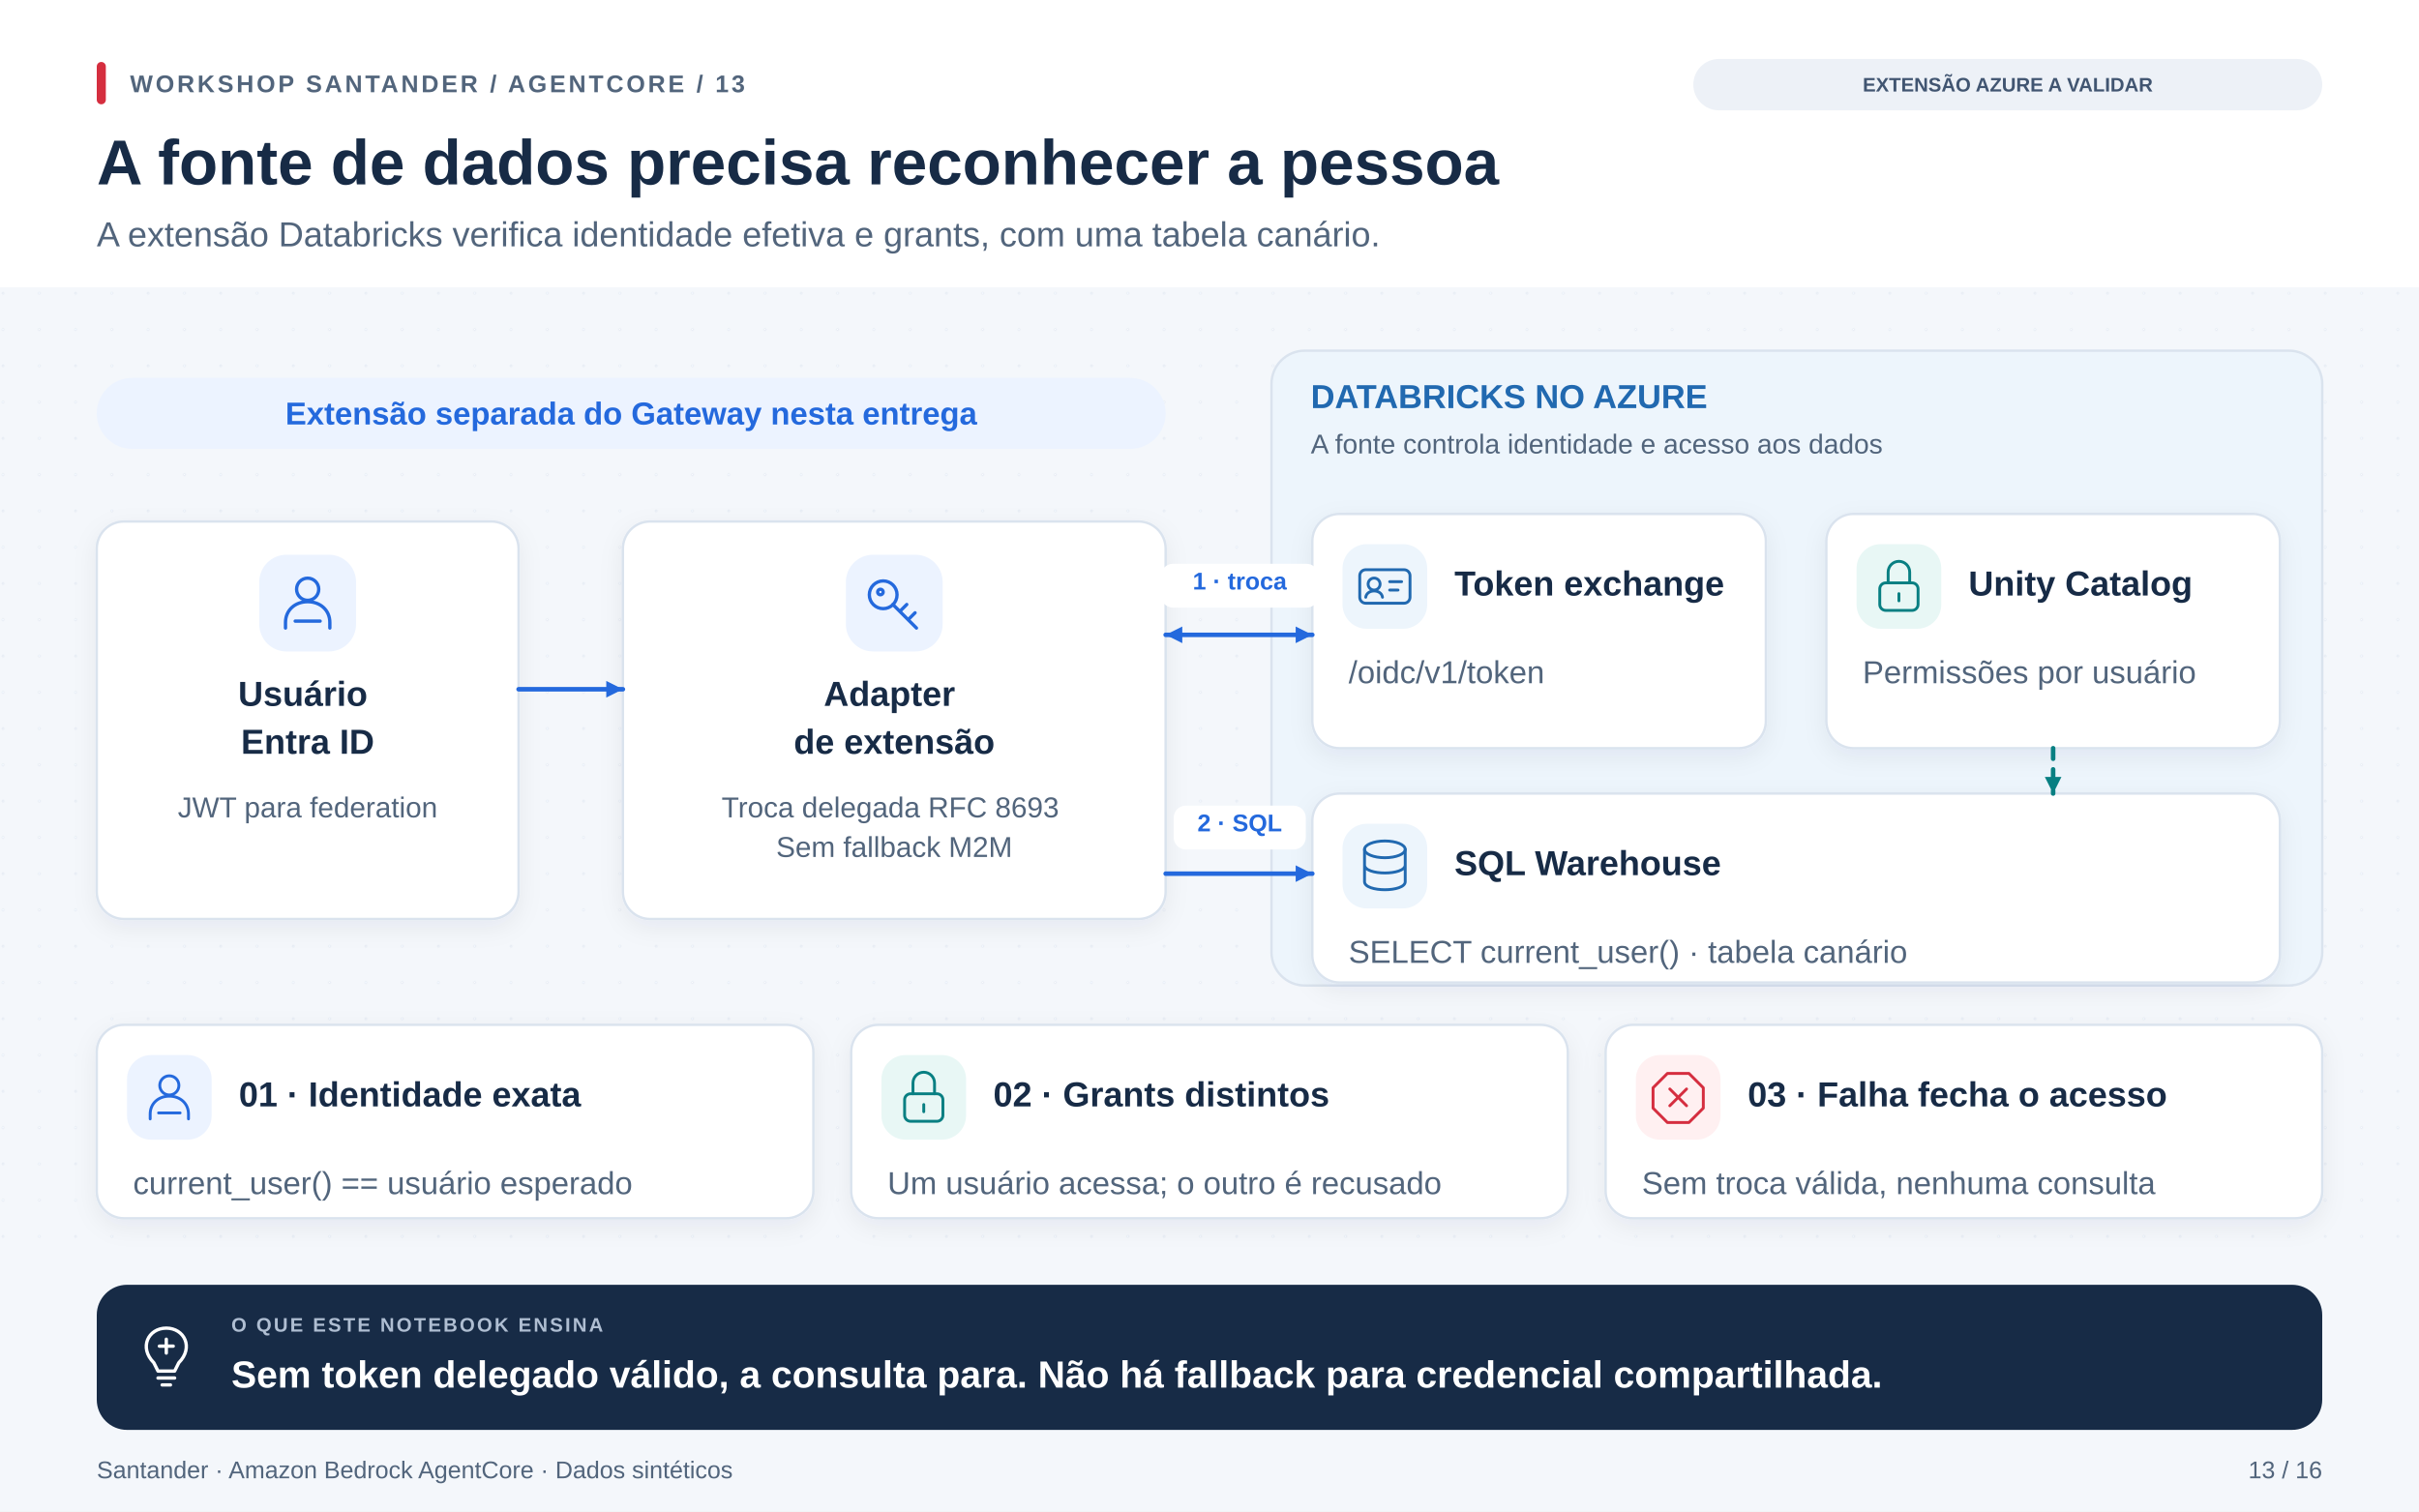
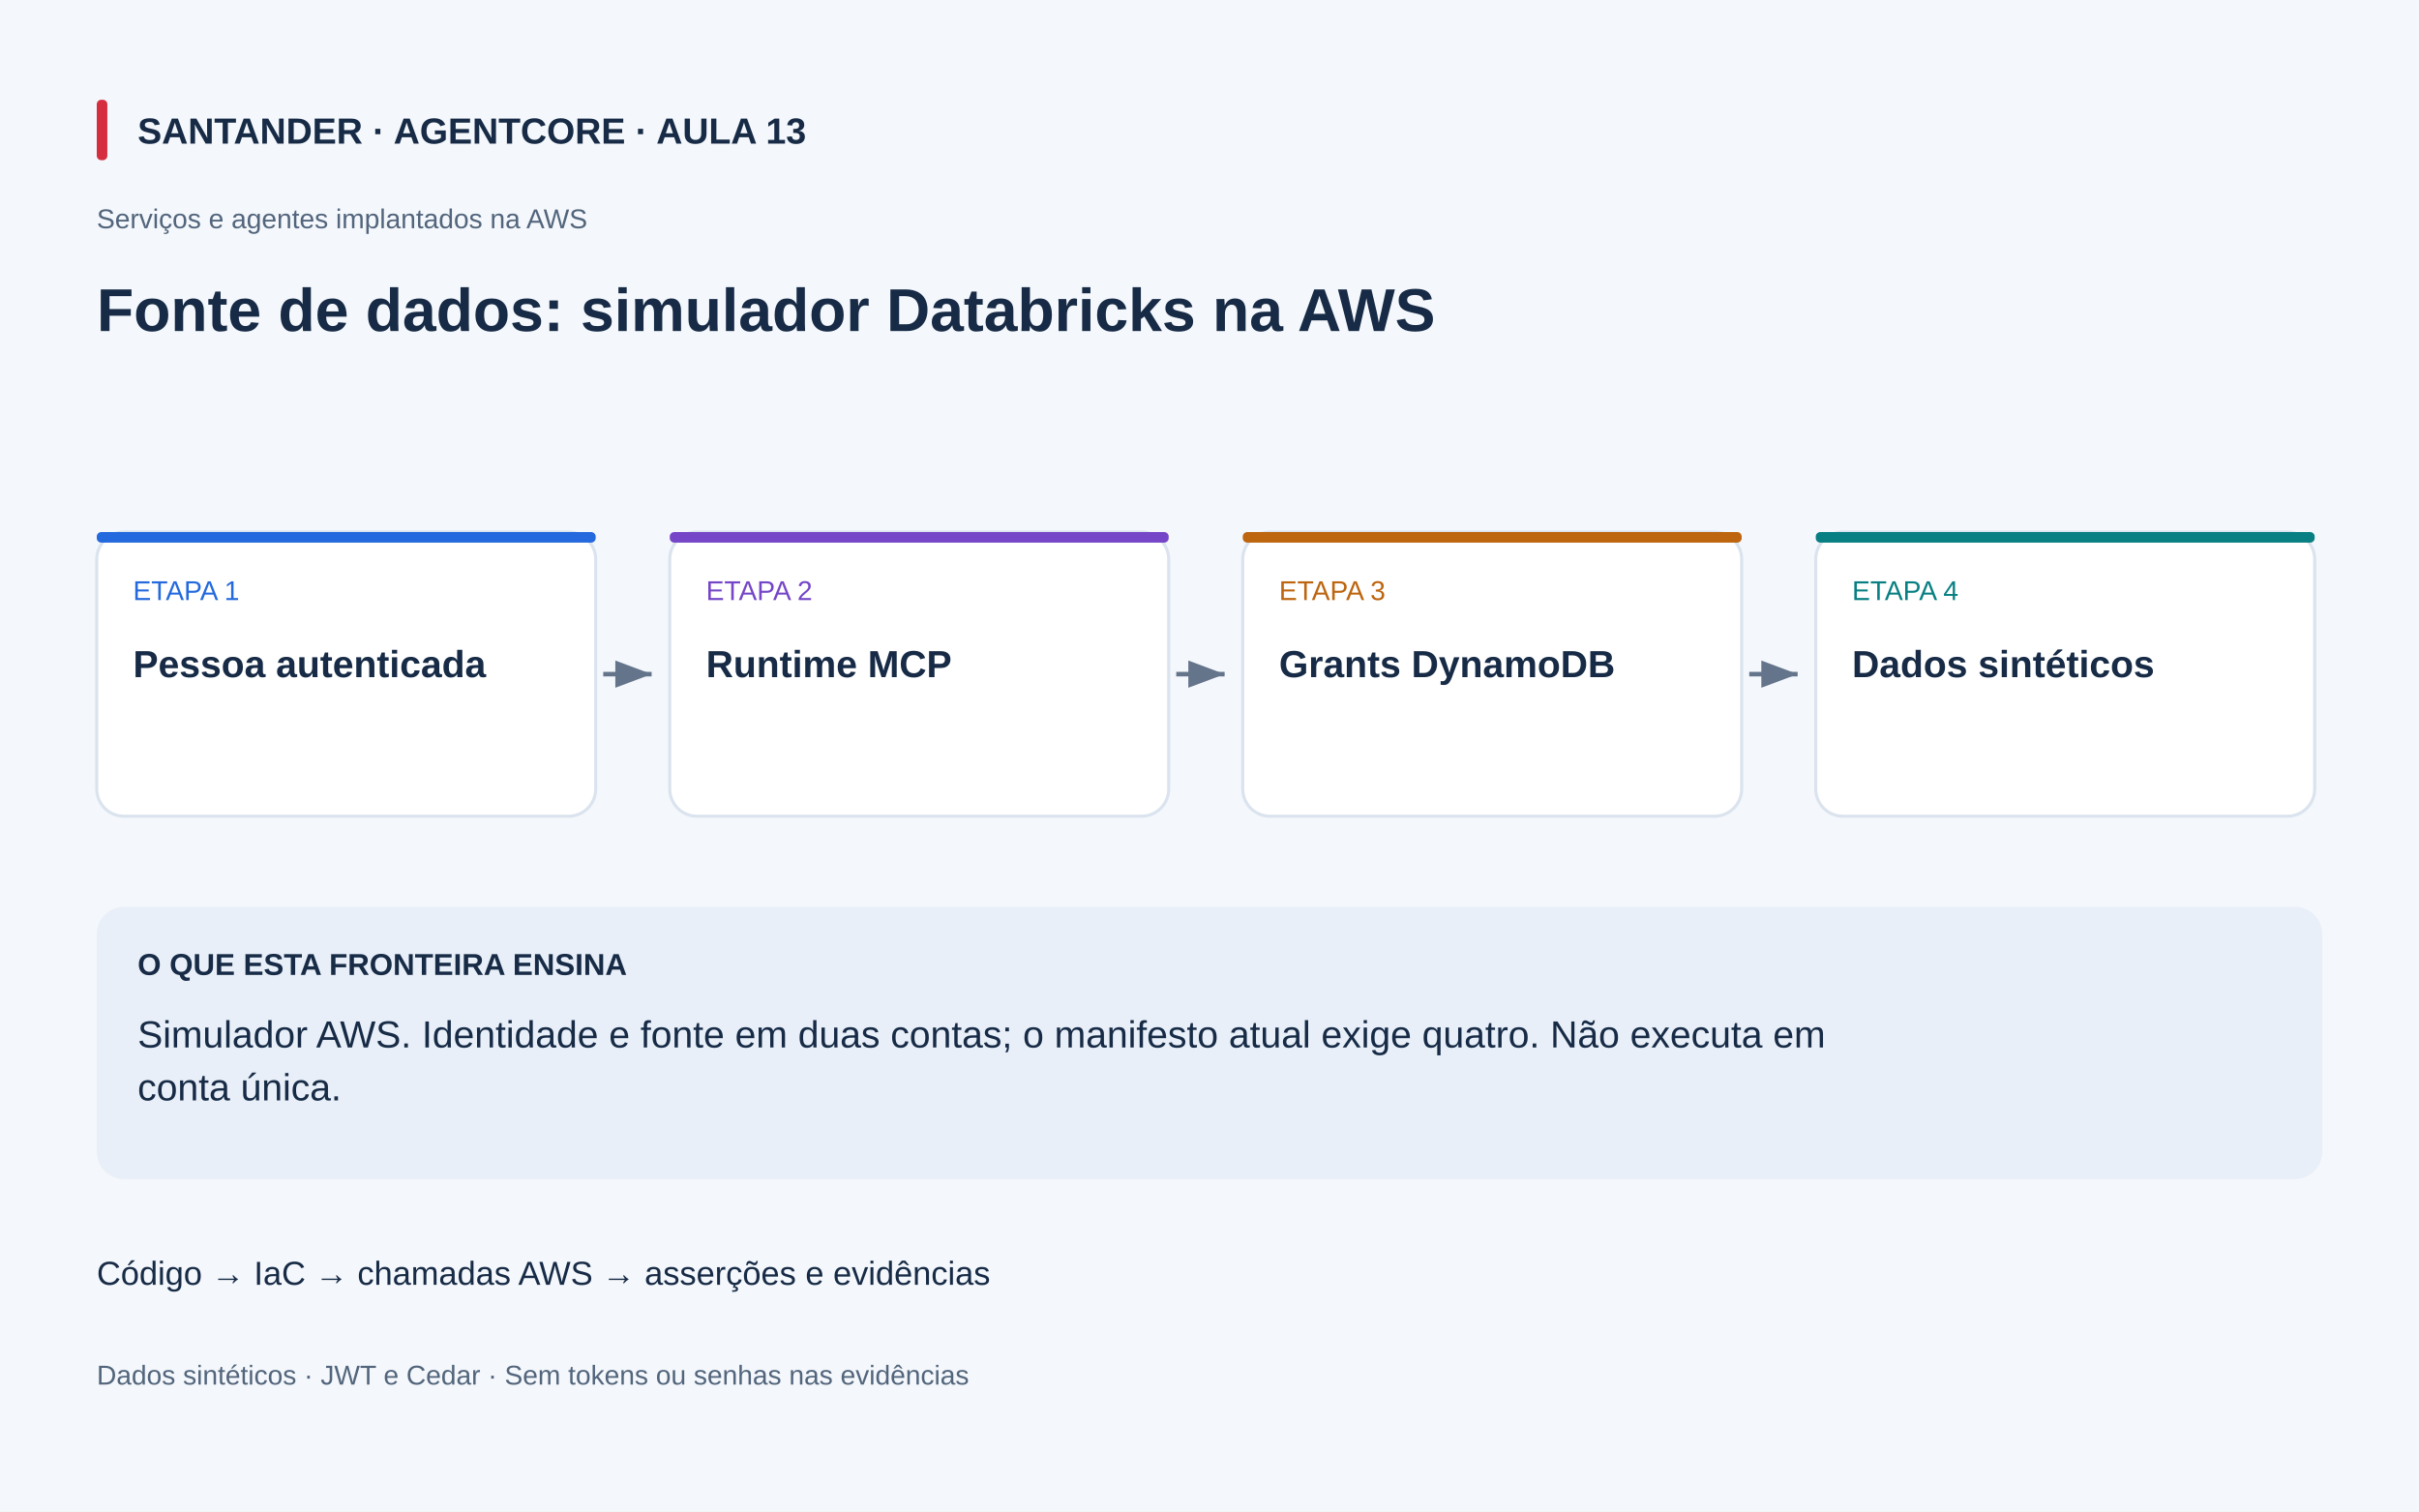
<svg xmlns="http://www.w3.org/2000/svg" width="1600" height="1000" viewBox="0 0 1600 1000" role="img" aria-labelledby="title desc">
+   <rect width="1600" height="1000" fill="#f4f7fb" />
  <defs>
-     <filter id="shadow" x="-20%" y="-20%" width="140%" height="150%">
-       <feDropShadow dx="0" dy="5" stdDeviation="8" flood-color="#172B46" flood-opacity=".06" />
-     </filter>
-     <pattern id="dots" width="24" height="24" patternUnits="userSpaceOnUse">
-       <circle cx="2" cy="2" r="1" fill="#DDE5EF" />
-     </pattern>
+     <marker id="arrow" markerWidth="10" markerHeight="10" refX="8" refY="3" orient="auto">
+       <path d="M0,0 L8,3 L0,6" fill="#64748b" />
+     </marker>
  </defs>
-   <rect x="0" y="0" width="1600" height="1000" rx="0" fill="#F4F7FB" />
-   <rect x="0" y="190" width="1600" height="650" fill="url(#dots)" opacity=".5" />
-   <rect x="0" y="0" width="1600" height="190" rx="0" fill="#FFFFFF" />
-   <rect x="64" y="41" width="6" height="28" rx="3" fill="#D52E3F" />
-   <text class="" x="86" y="61" fill="#52657C" font-family="Arial,Helvetica,sans-serif" font-size="16" font-weight="700" text-anchor="start" letter-spacing="1.8">
-     <tspan x="86" dy="0">WORKSHOP SANTANDER  /  AGENTCORE  /  13</tspan>
-   </text>
-   <text class="" x="64" y="122" fill="#172B46" font-family="Arial,Helvetica,sans-serif" font-size="42" font-weight="700" text-anchor="start">
-     <tspan x="64" dy="0">A fonte de dados precisa reconhecer a pessoa</tspan>
-   </text>
-   <text class="" x="64" y="163" fill="#52657C" font-family="Arial,Helvetica,sans-serif" font-size="23" font-weight="400" text-anchor="start">
-     <tspan x="64" dy="0">A extensão Databricks verifica identidade efetiva e grants, com uma tabela canário.</tspan>
-   </text>
-   <rect x="1120" y="39" width="416" height="34" rx="17.0" fill="#EDF1F7" />
-   <text class="" x="1328.0" y="60.55" fill="#415571" font-family="Arial,Helvetica,sans-serif" font-size="13" font-weight="700" text-anchor="middle">
-     <tspan x="1328.0" dy="0">EXTENSÃO AZURE A VALIDAR</tspan>
-   </text>
-   <rect x="64" y="850" width="1472" height="96" rx="20" fill="#172B46" />
-   <g transform="translate(88 875) scale(0.9166667)" fill="none" stroke="#FFFFFF" stroke-width="2.4" stroke-linecap="round" stroke-linejoin="round" aria-hidden="true">
-     <path d="M15 29c-11-11-4-25 9-25s20 14 9 25l-3 6H18zM18 40h12m-9 5h6M24 12v10m-5-5h10" />
-   </g>
-   <text class="" x="153" y="881" fill="#AFBED2" font-family="Arial,Helvetica,sans-serif" font-size="13" font-weight="700" text-anchor="start" letter-spacing="1.4">
-     <tspan x="153" dy="0">O QUE ESTE NOTEBOOK ENSINA</tspan>
-   </text>
-   <text class="" x="153" y="918" fill="#FFFFFF" font-family="Arial,Helvetica,sans-serif" font-size="25" font-weight="600" text-anchor="start">
-     <tspan x="153" dy="0">Sem token delegado válido, a consulta para. Não há fallback para credencial compartilhada.</tspan>
-   </text>
-   <text class="" x="64" y="978" fill="#52657C" font-family="Arial,Helvetica,sans-serif" font-size="16" font-weight="400" text-anchor="start">
-     <tspan x="64" dy="0">Santander  ·  Amazon Bedrock AgentCore  ·  Dados sintéticos</tspan>
-   </text>
-   <text class="" x="1536" y="978" fill="#52657C" font-family="Arial,Helvetica,sans-serif" font-size="16" font-weight="400" text-anchor="end">
-     <tspan x="1536" dy="0">13 / 16</tspan>
-   </text>
-   <rect x="841" y="232" width="695" height="420" rx="22" fill="#EDF5FC" stroke="#DAE3EE" stroke-width="1.6" />
-   <text class="" x="867" y="270" fill="#2169B0" font-family="Arial,Helvetica,sans-serif" font-size="22" font-weight="700" text-anchor="start">
-     <tspan x="867" dy="0">DATABRICKS NO AZURE</tspan>
-   </text>
-   <text class="" x="867" y="300" fill="#52657C" font-family="Arial,Helvetica,sans-serif" font-size="18" font-weight="400" text-anchor="start">
-     <tspan x="867" dy="0">A fonte controla identidade e acesso aos dados</tspan>
-   </text>
-   <g class="node" data-x="64" data-y="345" data-w="279" data-h="263">
-     <rect x="64" y="345" width="279" height="263" rx="18" fill="#FFFFFF" stroke="#DAE3EE" stroke-width="1.6" filter="url(#shadow)" />
-     <rect x="171.5" y="367" width="64" height="64" rx="18" fill="#ECF3FF" />
-     <g transform="translate(181.5 377) scale(0.9166667)" fill="none" stroke="#2469DD" stroke-width="2.4" stroke-linecap="round" stroke-linejoin="round" aria-hidden="true">
-       <circle cx="24" cy="14" r="8" />
-       <path d="M8 42v-4c0-9 7-15 16-15s16 6 16 15v4" />
-       <path d="M15 37h18" />
-     </g>
-     <text class="node-text" x="203.5" y="467" fill="#172B46" font-family="Arial,Helvetica,sans-serif" font-size="23" font-weight="700" text-anchor="middle">
-       <tspan x="203.5" dy="0">Usuário</tspan>
-       <tspan x="203.5" dy="31.7">Entra ID</tspan>
-     </text>
-     <text class="node-text" x="203.5" y="540.74" fill="#52657C" font-family="Arial,Helvetica,sans-serif" font-size="19" font-weight="400" text-anchor="middle">
-       <tspan x="203.5" dy="0">JWT para federation</tspan>
-     </text>
-   </g>
-   <g class="node" data-x="412" data-y="345" data-w="359" data-h="263">
-     <rect x="412" y="345" width="359" height="263" rx="18" fill="#FFFFFF" stroke="#DAE3EE" stroke-width="1.6" filter="url(#shadow)" />
-     <rect x="559.5" y="367" width="64" height="64" rx="18" fill="#ECF3FF" />
-     <g transform="translate(569.5 377) scale(0.9166667)" fill="none" stroke="#2469DD" stroke-width="2.4" stroke-linecap="round" stroke-linejoin="round" aria-hidden="true">
-       <circle cx="16" cy="18" r="10" />
-       <circle cx="14" cy="16" r="2" />
-       <path d="M23 25l17 17m-6-6 5-5m-11-1 5-5" />
-     </g>
-     <text class="node-text" x="591.5" y="467" fill="#172B46" font-family="Arial,Helvetica,sans-serif" font-size="23" font-weight="700" text-anchor="middle">
-       <tspan x="591.5" dy="0">Adapter</tspan>
-       <tspan x="591.5" dy="31.7">de extensão</tspan>
-     </text>
-     <text class="node-text" x="591.5" y="540.74" fill="#52657C" font-family="Arial,Helvetica,sans-serif" font-size="19" font-weight="400" text-anchor="middle">
-       <tspan x="591.5" dy="0">Troca delegada RFC 8693</tspan>
-       <tspan x="591.5" dy="26.2">Sem fallback M2M</tspan>
-     </text>
-   </g>
-   <g class="node" data-x="868" data-y="340" data-w="300" data-h="155">
-     <rect x="868" y="340" width="300" height="155" rx="18" fill="#FFFFFF" stroke="#DAE3EE" stroke-width="1.6" filter="url(#shadow)" />
-     <rect x="888" y="360" width="56" height="56" rx="16" fill="#EDF5FC" />
-     <g transform="translate(897 369) scale(0.7916667)" fill="none" stroke="#2169B0" stroke-width="2.4" stroke-linecap="round" stroke-linejoin="round" aria-hidden="true">
-       <rect x="3" y="10" width="42" height="28" rx="5" />
-       <circle cx="15" cy="22" r="5" />
-       <path d="M8 33c1-7 13-7 14 0M28 20h10m-10 7h7" />
-     </g>
-     <text class="node-text" x="962" y="394" fill="#172B46" font-family="Arial,Helvetica,sans-serif" font-size="23" font-weight="700" text-anchor="start">
-       <tspan x="962" dy="0">Token exchange</tspan>
-     </text>
-     <text class="node-text" x="892" y="452" fill="#52657C" font-family="Arial,Helvetica,sans-serif" font-size="21" font-weight="400" text-anchor="start">
-       <tspan x="892" dy="0">/oidc/v1/token</tspan>
-     </text>
-   </g>
-   <g class="node" data-x="1208" data-y="340" data-w="300" data-h="155">
-     <rect x="1208" y="340" width="300" height="155" rx="18" fill="#FFFFFF" stroke="#DAE3EE" stroke-width="1.6" filter="url(#shadow)" />
-     <rect x="1228" y="360" width="56" height="56" rx="16" fill="#E8F7F5" />
-     <g transform="translate(1237 369) scale(0.7916667)" fill="none" stroke="#087F82" stroke-width="2.4" stroke-linecap="round" stroke-linejoin="round" aria-hidden="true">
-       <rect x="8" y="21" width="32" height="23" rx="5" />
-       <path d="M15 21V12a9 9 0 0 1 18 0v9M24 30v6" />
-     </g>
-     <text class="node-text" x="1302" y="394" fill="#172B46" font-family="Arial,Helvetica,sans-serif" font-size="23" font-weight="700" text-anchor="start">
-       <tspan x="1302" dy="0">Unity Catalog</tspan>
-     </text>
-     <text class="node-text" x="1232" y="452" fill="#52657C" font-family="Arial,Helvetica,sans-serif" font-size="21" font-weight="400" text-anchor="start">
-       <tspan x="1232" dy="0">Permissões por usuário</tspan>
-     </text>
-   </g>
-   <g class="node" data-x="868" data-y="525" data-w="640" data-h="125">
-     <rect x="868" y="525" width="640" height="125" rx="18" fill="#FFFFFF" stroke="#DAE3EE" stroke-width="1.6" filter="url(#shadow)" />
-     <rect x="888" y="545" width="56" height="56" rx="16" fill="#EDF5FC" />
-     <g transform="translate(897 554) scale(0.7916667)" fill="none" stroke="#2169B0" stroke-width="2.4" stroke-linecap="round" stroke-linejoin="round" aria-hidden="true">
-       <ellipse cx="24" cy="10" rx="17" ry="7" />
-       <path d="M7 10v27c0 9 34 9 34 0V10M7 23c0 9 34 9 34 0" />
-     </g>
-     <text class="node-text" x="962" y="579" fill="#172B46" font-family="Arial,Helvetica,sans-serif" font-size="23" font-weight="700" text-anchor="start">
-       <tspan x="962" dy="0">SQL Warehouse</tspan>
-     </text>
-     <text class="node-text" x="892" y="637" fill="#52657C" font-family="Arial,Helvetica,sans-serif" font-size="21" font-weight="400" text-anchor="start">
-       <tspan x="892" dy="0">SELECT current_user() · tabela canário</tspan>
-     </text>
-   </g>
-   <path d="M 343 456 L 412 456" stroke="#2469DD" fill="none" stroke-width="3" stroke-linejoin="round" stroke-linecap="round" />
-   <polygon points="412,456 401.0,461.5 401.0,450.5" fill="#2469DD" />
-   <path d="M 771 420 L 868 420" stroke="#2469DD" fill="none" stroke-width="3" stroke-linejoin="round" stroke-linecap="round" />
-   <polygon points="868,420 857.0,425.5 857.0,414.5" fill="#2469DD" />
-   <polygon points="771,420 782.0,414.5 782.0,425.5" fill="#2469DD" />
-   <rect x="767.84" y="373" width="104.32" height="29" rx="8" fill="#FFFFFF" />
-   <text class="" x="820" y="390" fill="#2469DD" font-family="Arial,Helvetica,sans-serif" font-size="16" font-weight="600" text-anchor="middle">
-     <tspan x="820" dy="0">1 · troca</tspan>
-   </text>
-   <path d="M 771 578 L 868 578" stroke="#2469DD" fill="none" stroke-width="3" stroke-linejoin="round" stroke-linecap="round" />
-   <polygon points="868,578 857.0,583.5 857.0,572.5" fill="#2469DD" />
-   <rect x="776.32" y="533" width="87.36" height="29" rx="8" fill="#FFFFFF" />
-   <text class="" x="820" y="550" fill="#2469DD" font-family="Arial,Helvetica,sans-serif" font-size="16" font-weight="600" text-anchor="middle">
-     <tspan x="820" dy="0">2 · SQL</tspan>
-   </text>
-   <path d="M 1358 495 L 1358 525" stroke="#087F82" fill="none" stroke-width="3" stroke-linejoin="round" stroke-linecap="round" stroke-dasharray="7 7" />
-   <polygon points="1358,525 1352.5,514.0 1363.5,514.0" fill="#087F82" />
-   <rect x="64" y="250" width="707" height="47" rx="23.5" fill="#ECF3FF" />
-   <text class="" x="417.5" y="280.85" fill="#2469DD" font-family="Arial,Helvetica,sans-serif" font-size="21" font-weight="700" text-anchor="middle">
-     <tspan x="417.5" dy="0">Extensão separada do Gateway nesta entrega</tspan>
-   </text>
-   <g class="node" data-x="64" data-y="678" data-w="474" data-h="128">
-     <rect x="64" y="678" width="474" height="128" rx="18" fill="#FFFFFF" stroke="#DAE3EE" stroke-width="1.6" filter="url(#shadow)" />
-     <rect x="84" y="698" width="56" height="56" rx="16" fill="#ECF3FF" />
-     <g transform="translate(93 707) scale(0.7916667)" fill="none" stroke="#2469DD" stroke-width="2.4" stroke-linecap="round" stroke-linejoin="round" aria-hidden="true">
-       <circle cx="24" cy="14" r="8" />
-       <path d="M8 42v-4c0-9 7-15 16-15s16 6 16 15v4" />
-       <path d="M15 37h18" />
-     </g>
-     <text class="node-text" x="158" y="732" fill="#172B46" font-family="Arial,Helvetica,sans-serif" font-size="23" font-weight="700" text-anchor="start">
-       <tspan x="158" dy="0">01 · Identidade exata</tspan>
-     </text>
-     <text class="node-text" x="88" y="790" fill="#52657C" font-family="Arial,Helvetica,sans-serif" font-size="21" font-weight="400" text-anchor="start">
-       <tspan x="88" dy="0">current_user() == usuário esperado</tspan>
-     </text>
-   </g>
-   <g class="node" data-x="563" data-y="678" data-w="474" data-h="128">
-     <rect x="563" y="678" width="474" height="128" rx="18" fill="#FFFFFF" stroke="#DAE3EE" stroke-width="1.6" filter="url(#shadow)" />
-     <rect x="583" y="698" width="56" height="56" rx="16" fill="#E8F7F5" />
-     <g transform="translate(592 707) scale(0.7916667)" fill="none" stroke="#087F82" stroke-width="2.4" stroke-linecap="round" stroke-linejoin="round" aria-hidden="true">
-       <rect x="8" y="21" width="32" height="23" rx="5" />
-       <path d="M15 21V12a9 9 0 0 1 18 0v9M24 30v6" />
-     </g>
-     <text class="node-text" x="657" y="732" fill="#172B46" font-family="Arial,Helvetica,sans-serif" font-size="23" font-weight="700" text-anchor="start">
-       <tspan x="657" dy="0">02 · Grants distintos</tspan>
-     </text>
-     <text class="node-text" x="587" y="790" fill="#52657C" font-family="Arial,Helvetica,sans-serif" font-size="21" font-weight="400" text-anchor="start">
-       <tspan x="587" dy="0">Um usuário acessa; o outro é recusado</tspan>
-     </text>
-   </g>
-   <g class="node" data-x="1062" data-y="678" data-w="474" data-h="128">
-     <rect x="1062" y="678" width="474" height="128" rx="18" fill="#FFFFFF" stroke="#DAE3EE" stroke-width="1.6" filter="url(#shadow)" />
-     <rect x="1082" y="698" width="56" height="56" rx="16" fill="#FFF0F1" />
-     <g transform="translate(1091 707) scale(0.7916667)" fill="none" stroke="#D52E3F" stroke-width="2.4" stroke-linecap="round" stroke-linejoin="round" aria-hidden="true">
-       <path d="M15 4h18l12 12v17L33 45H15L3 33V16zM17 17l14 14m0-14L17 31" />
-     </g>
-     <text class="node-text" x="1156" y="732" fill="#172B46" font-family="Arial,Helvetica,sans-serif" font-size="23" font-weight="700" text-anchor="start">
-       <tspan x="1156" dy="0">03 · Falha fecha o acesso</tspan>
-     </text>
-     <text class="node-text" x="1086" y="790" fill="#52657C" font-family="Arial,Helvetica,sans-serif" font-size="21" font-weight="400" text-anchor="start">
-       <tspan x="1086" dy="0">Sem troca válida, nenhuma consulta</tspan>
-     </text>
+   <g font-family="Arial,Helvetica,sans-serif" fill="#172b46">
+     <rect x="64" y="66" width="7" height="40" rx="3" fill="#d52e3f" />
+     <text x="91" y="95" font-size="24" font-weight="700">SANTANDER · AGENTCORE · AULA 13</text>
+     <text x="64" y="151" font-size="18" fill="#52657c">Serviços e agentes implantados na AWS</text>
+     <text x="64" y="219" font-size="40" font-weight="700">Fonte de dados: simulador Databricks na AWS</text>
+     <rect x="64" y="352" width="330" height="188" rx="18" fill="white" stroke="#dae3ee" stroke-width="2" />
+     <rect x="64" y="352" width="330" height="7" rx="3" fill="#2469dd" />
+     <text x="88" y="397" font-size="18" fill="#2469dd">ETAPA 1</text>
+     <text x="88" y="448" font-size="25" font-weight="700">Pessoa autenticada</text>
+     <path d="M399,446 H431" stroke="#64748b" stroke-width="3" marker-end="url(#arrow)" />
+     <rect x="443" y="352" width="330" height="188" rx="18" fill="white" stroke="#dae3ee" stroke-width="2" />
+     <rect x="443" y="352" width="330" height="7" rx="3" fill="#7546c7" />
+     <text x="467" y="397" font-size="18" fill="#7546c7">ETAPA 2</text>
+     <text x="467" y="448" font-size="25" font-weight="700">Runtime MCP</text>
+     <path d="M778,446 H810" stroke="#64748b" stroke-width="3" marker-end="url(#arrow)" />
+     <rect x="822" y="352" width="330" height="188" rx="18" fill="white" stroke="#dae3ee" stroke-width="2" />
+     <rect x="822" y="352" width="330" height="7" rx="3" fill="#bd650f" />
+     <text x="846" y="397" font-size="18" fill="#bd650f">ETAPA 3</text>
+     <text x="846" y="448" font-size="25" font-weight="700">Grants DynamoDB</text>
+     <path d="M1157,446 H1189" stroke="#64748b" stroke-width="3" marker-end="url(#arrow)" />
+     <rect x="1201" y="352" width="330" height="188" rx="18" fill="white" stroke="#dae3ee" stroke-width="2" />
+     <rect x="1201" y="352" width="330" height="7" rx="3" fill="#087f82" />
+     <text x="1225" y="397" font-size="18" fill="#087f82">ETAPA 4</text>
+     <text x="1225" y="448" font-size="25" font-weight="700">Dados sintéticos</text>
+     <rect x="64" y="600" width="1472" height="180" rx="18" fill="#e8eff8" />
+     <text x="91" y="645" font-size="20" font-weight="700">O QUE ESTA FRONTEIRA ENSINA</text>
+     <text x="91" y="693" font-size="25">Simulador AWS. Identidade e fonte em duas contas; o manifesto atual exige quatro. Não executa em</text>
+     <text x="91" y="728" font-size="25">conta única.</text>
+     <text x="64" y="850" font-size="22">Código → IaC → chamadas AWS → asserções e evidências</text>
+     <text x="64" y="916" font-size="18" fill="#52657c">Dados sintéticos · JWT e Cedar · Sem tokens ou senhas nas evidências</text>
  </g>
</svg>
